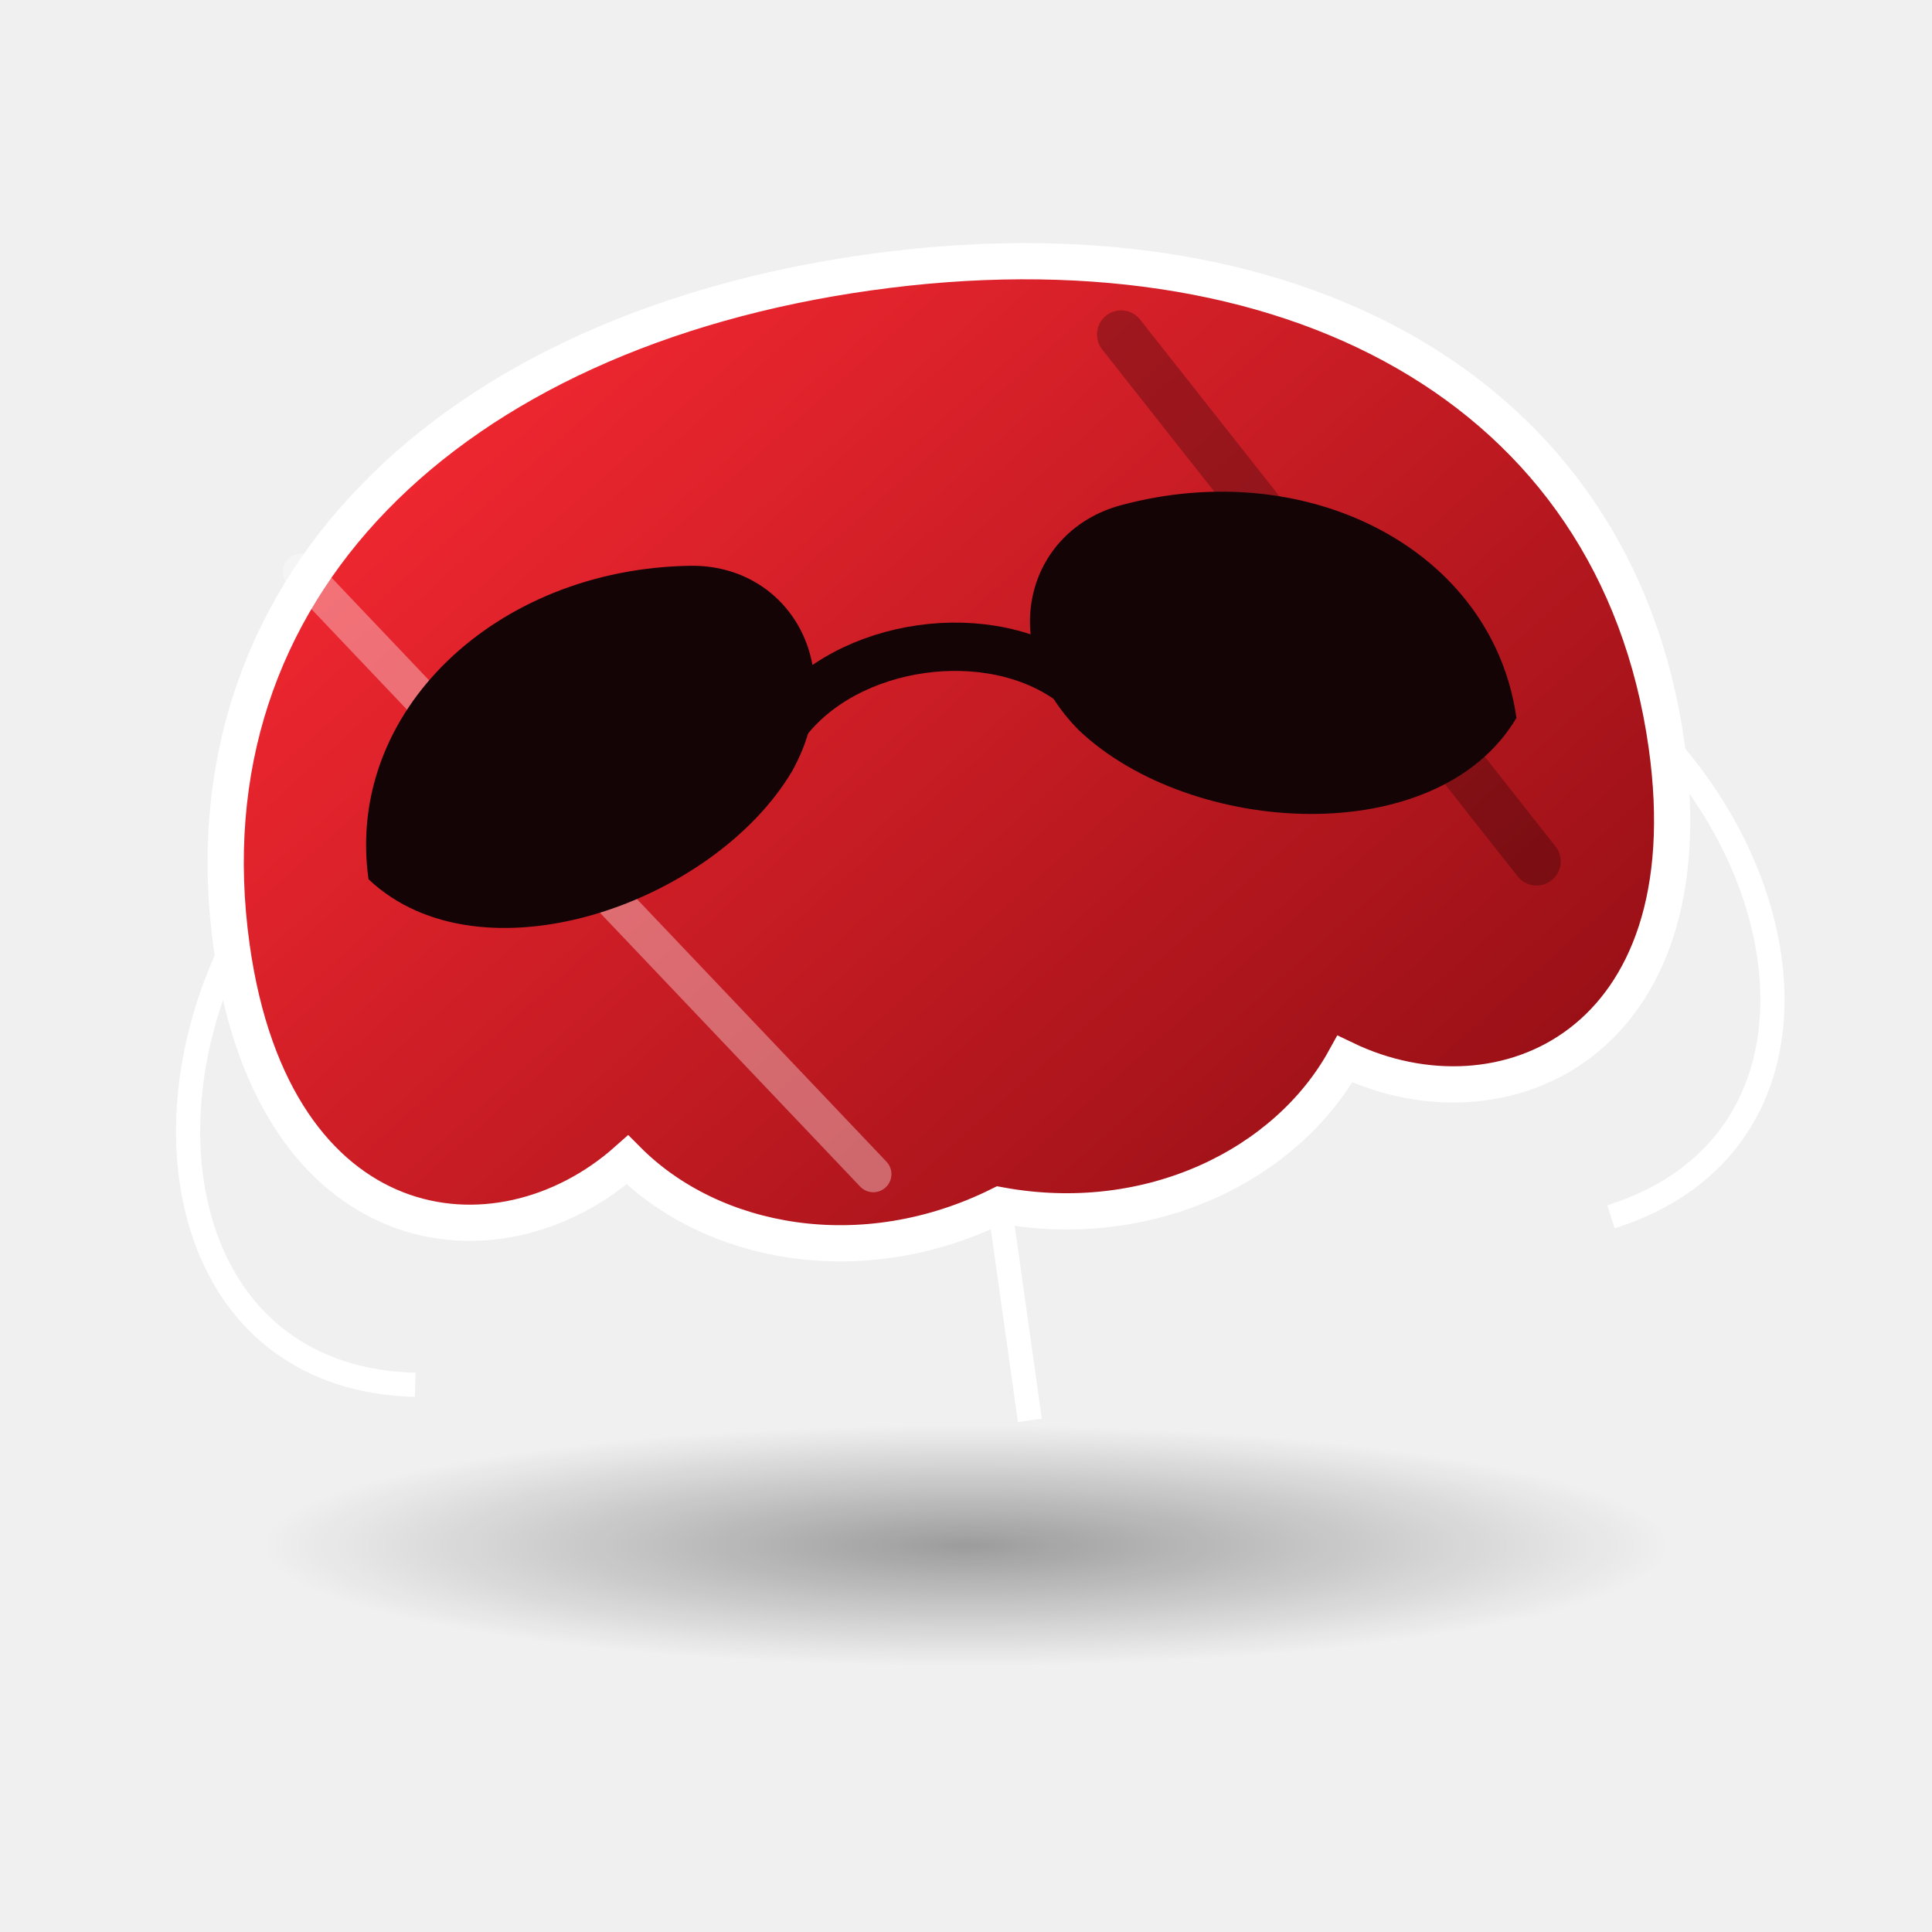
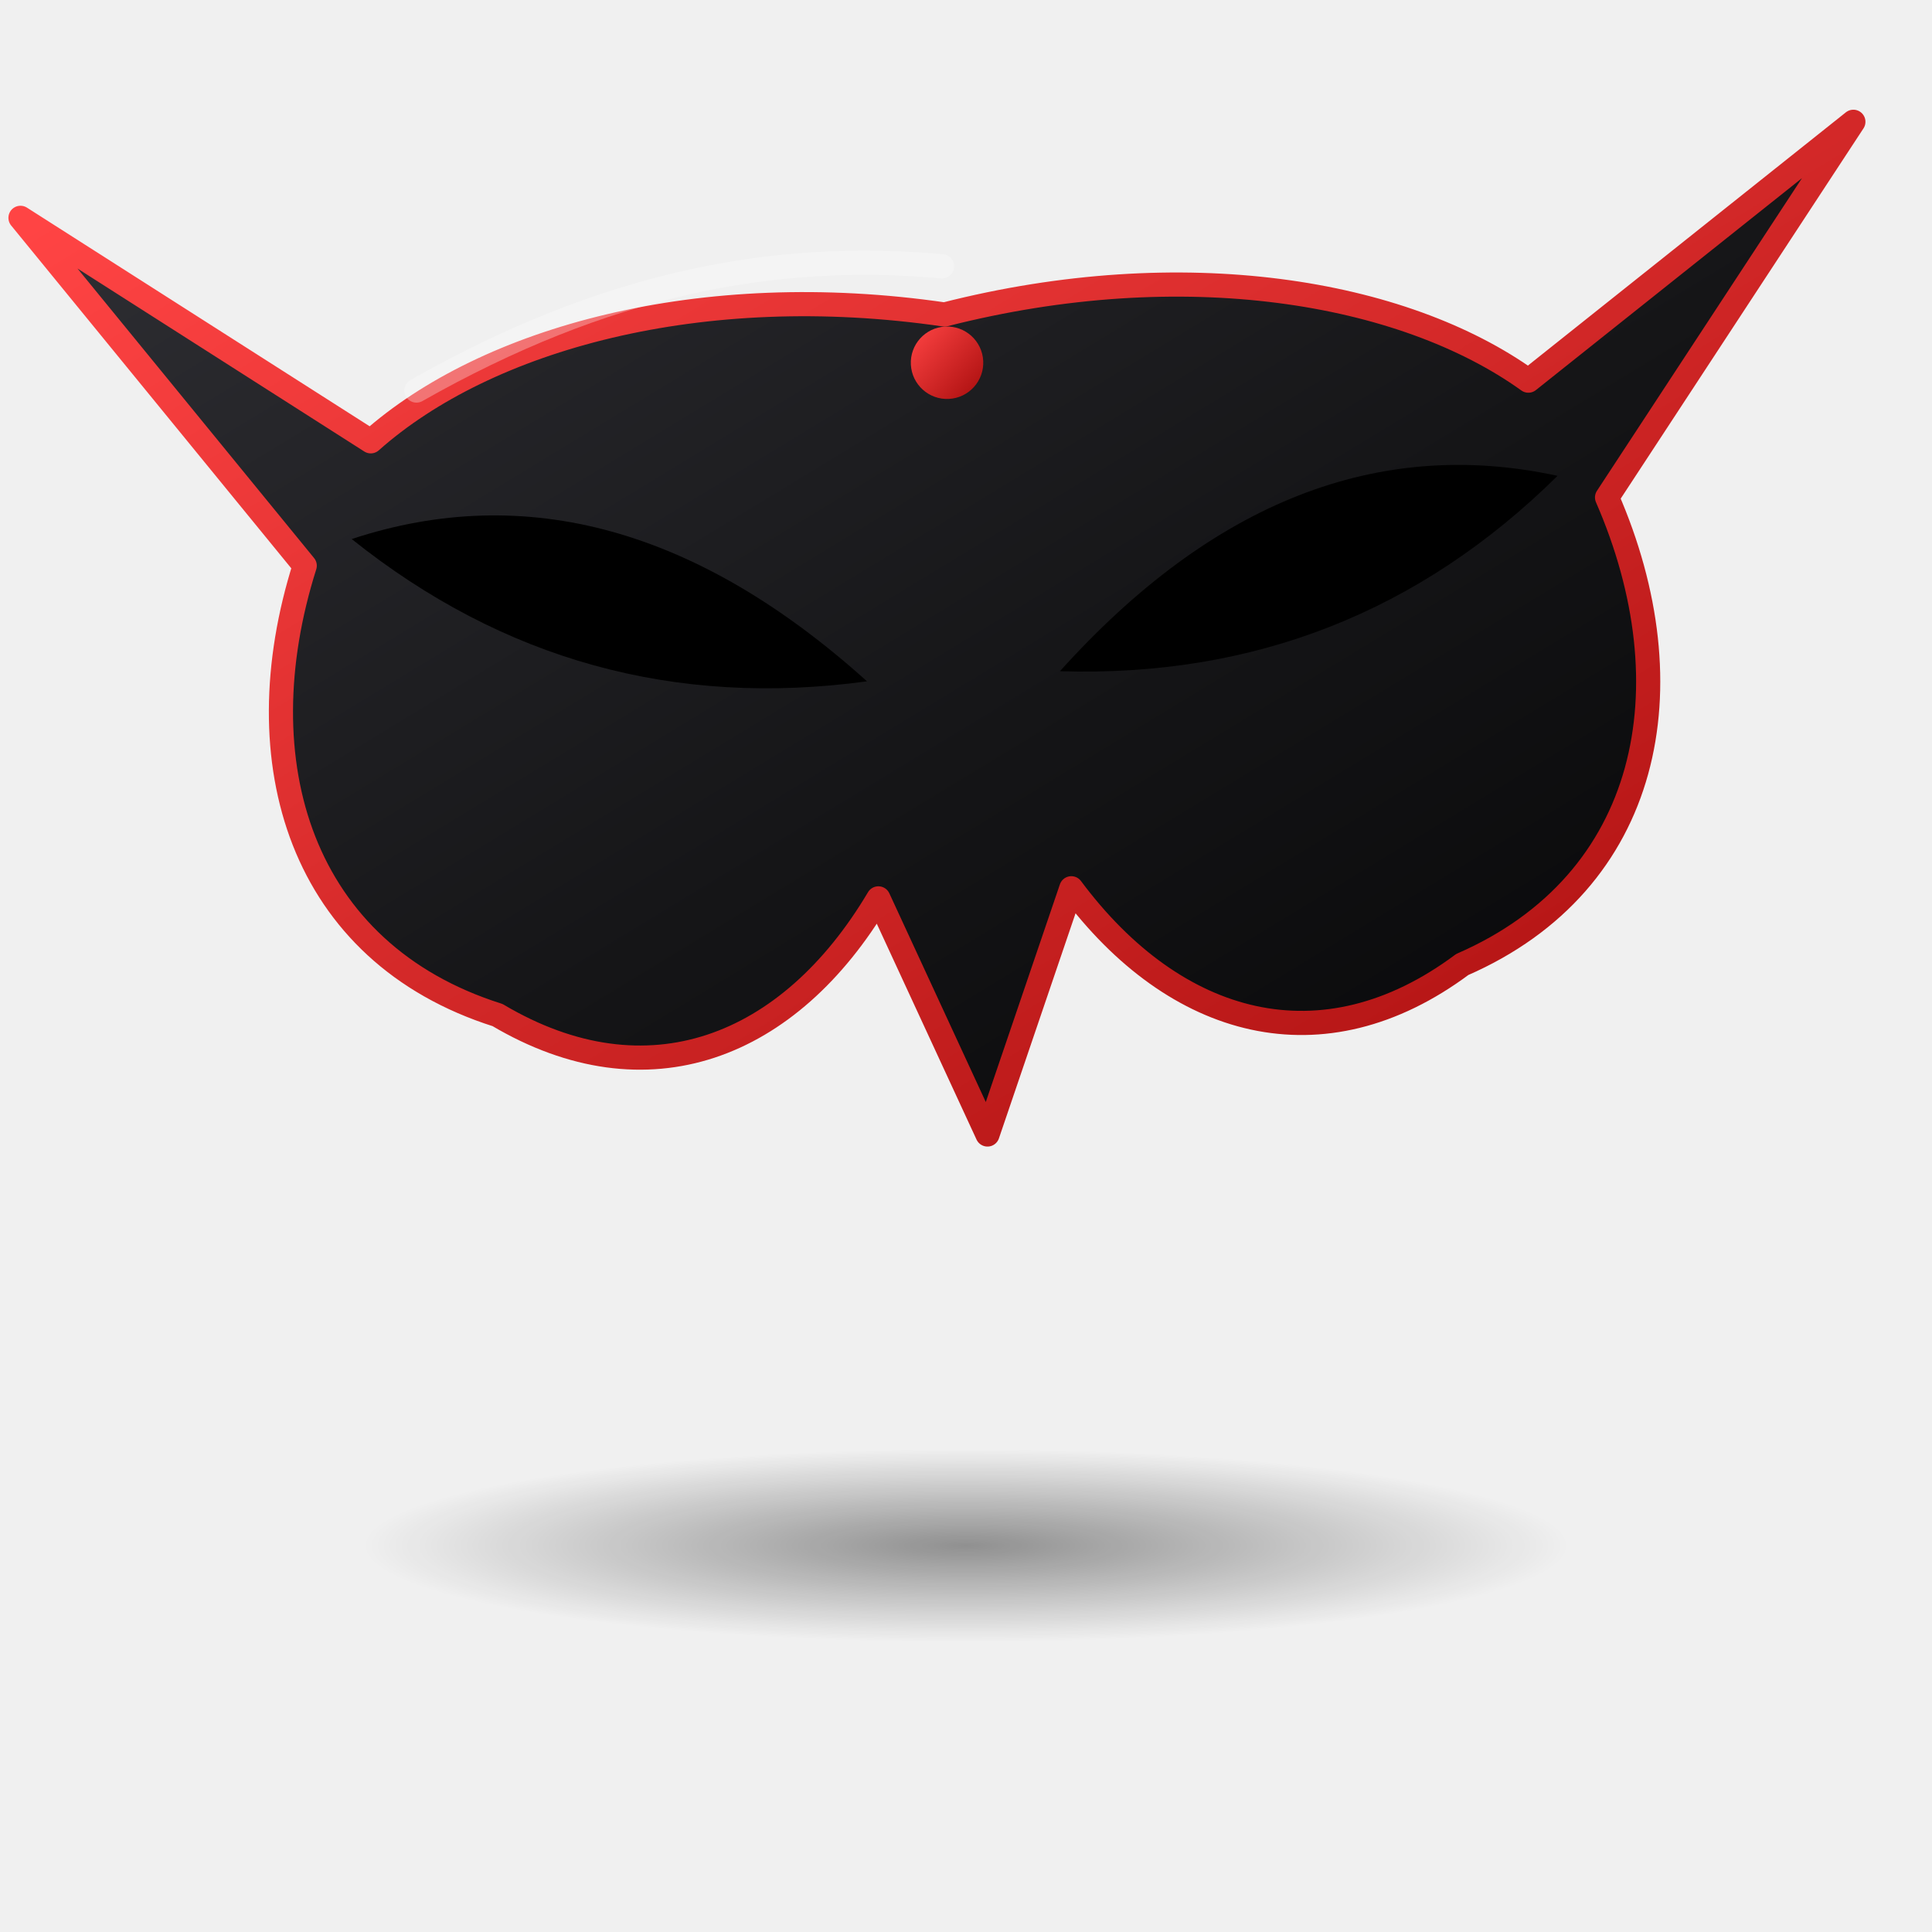
<svg xmlns="http://www.w3.org/2000/svg" viewBox="0 0 160 160" width="160" height="160">
  <defs>
    <linearGradient id="maskGrad" x1="0%" y1="0%" x2="100%" y2="100%">
-       <stop offset="0%" stop-color="#ff2b35" />
-       <stop offset="100%" stop-color="#8f0d13" />
+       <stop offset="0%" stop-color="#2e2e33" />
+       <stop offset="55%" stop-color="#151517" />
+       <stop offset="100%" stop-color="#050506" />
    </linearGradient>
-     <radialGradient id="maskShadow" cx="50%" cy="50%" r="50%">
-       <stop offset="0%" stop-color="#000000" stop-opacity="0.35" />
+     <linearGradient id="redEdge" x1="0%" y1="0%" x2="100%" y2="100%">
+       <stop offset="0%" stop-color="#ff4444" />
+       <stop offset="100%" stop-color="#a80d0d" />
+     </linearGradient>
+     <radialGradient id="p5MaskShadow" cx="50%" cy="50%" r="50%">
+       <stop offset="0%" stop-color="#000000" stop-opacity="0.4" />
      <stop offset="100%" stop-color="#000000" stop-opacity="0" />
    </radialGradient>
  </defs>
-   <ellipse cx="80" cy="128" rx="58" ry="10" fill="url(#maskShadow)" />
-   <g transform="rotate(-8 80 80)">
-     <path d="M20 70 C20 40 45 22 80 22 C115 22 140 40 140 70              C140 95 122 100 110 92 C104 100 92 104 80 100              C68 104 56 100 50 92 C38 100 20 95 20 70 Z" fill="url(#maskGrad)" stroke="#ffffff" stroke-width="3" />
-     <path d="M30 40 L70 96" stroke="#ffffff" stroke-width="3" opacity="0.35" stroke-linecap="round" />
-     <path d="M100 30 L128 78" stroke="#000000" stroke-width="4" opacity="0.25" stroke-linecap="round" />
-     <path d="M32 66 C32 52 46 42 62 44 C70 45 74 54 68 62 C60 72 40 76 32 66 Z" fill="#140406" />
-     <path d="M128 66 C128 52 114 42 98 44 C90 45 86 54 92 62 C100 72 120 76 128 66 Z" fill="#140406" />
-     <path d="M68 58 C74 52 86 52 92 58" stroke="#140406" stroke-width="4" fill="none" stroke-linecap="round" />
-     <path d="M20 70 C10 85 12 105 30 108" stroke="#ffffff" stroke-width="2" fill="none" />
-     <path d="M140 70 C150 85 148 105 130 108" stroke="#ffffff" stroke-width="2" fill="none" />
-     <path d="M80 100 L80 118" stroke="#ffffff" stroke-width="2" />
+   <ellipse cx="80" cy="128" rx="50" ry="8" fill="url(#p5MaskShadow)" />
+   <g transform="rotate(-3 80 60)">
+     <path d="M80 26              C100 22 118 26 128 34              L156 14              L134 44              C140 60 136 76 120 82              C108 90 96 86 88 74              L80 94              L72 74              C64 86 52 90 40 82              C24 76 20 60 26 44              L4 14              L32 34              C42 26 60 22 80 26 Z" fill="url(#maskGrad)" stroke="url(#redEdge)" stroke-width="2" stroke-linejoin="round" />
+     <path d="M88 56 Q108 36 130 42 Q112 58 88 56 Z" fill="#000000" />
+     <path d="M72 56 Q52 36 30 42 Q48 58 72 56 Z" fill="#000000" />
+     <circle cx="80" cy="30" r="3" fill="url(#redEdge)" />
+     <path d="M36 30 C52 22 66 20 80 22" stroke="#ffffff" stroke-width="2" fill="none" opacity="0.3" stroke-linecap="round" />
  </g>
</svg>
